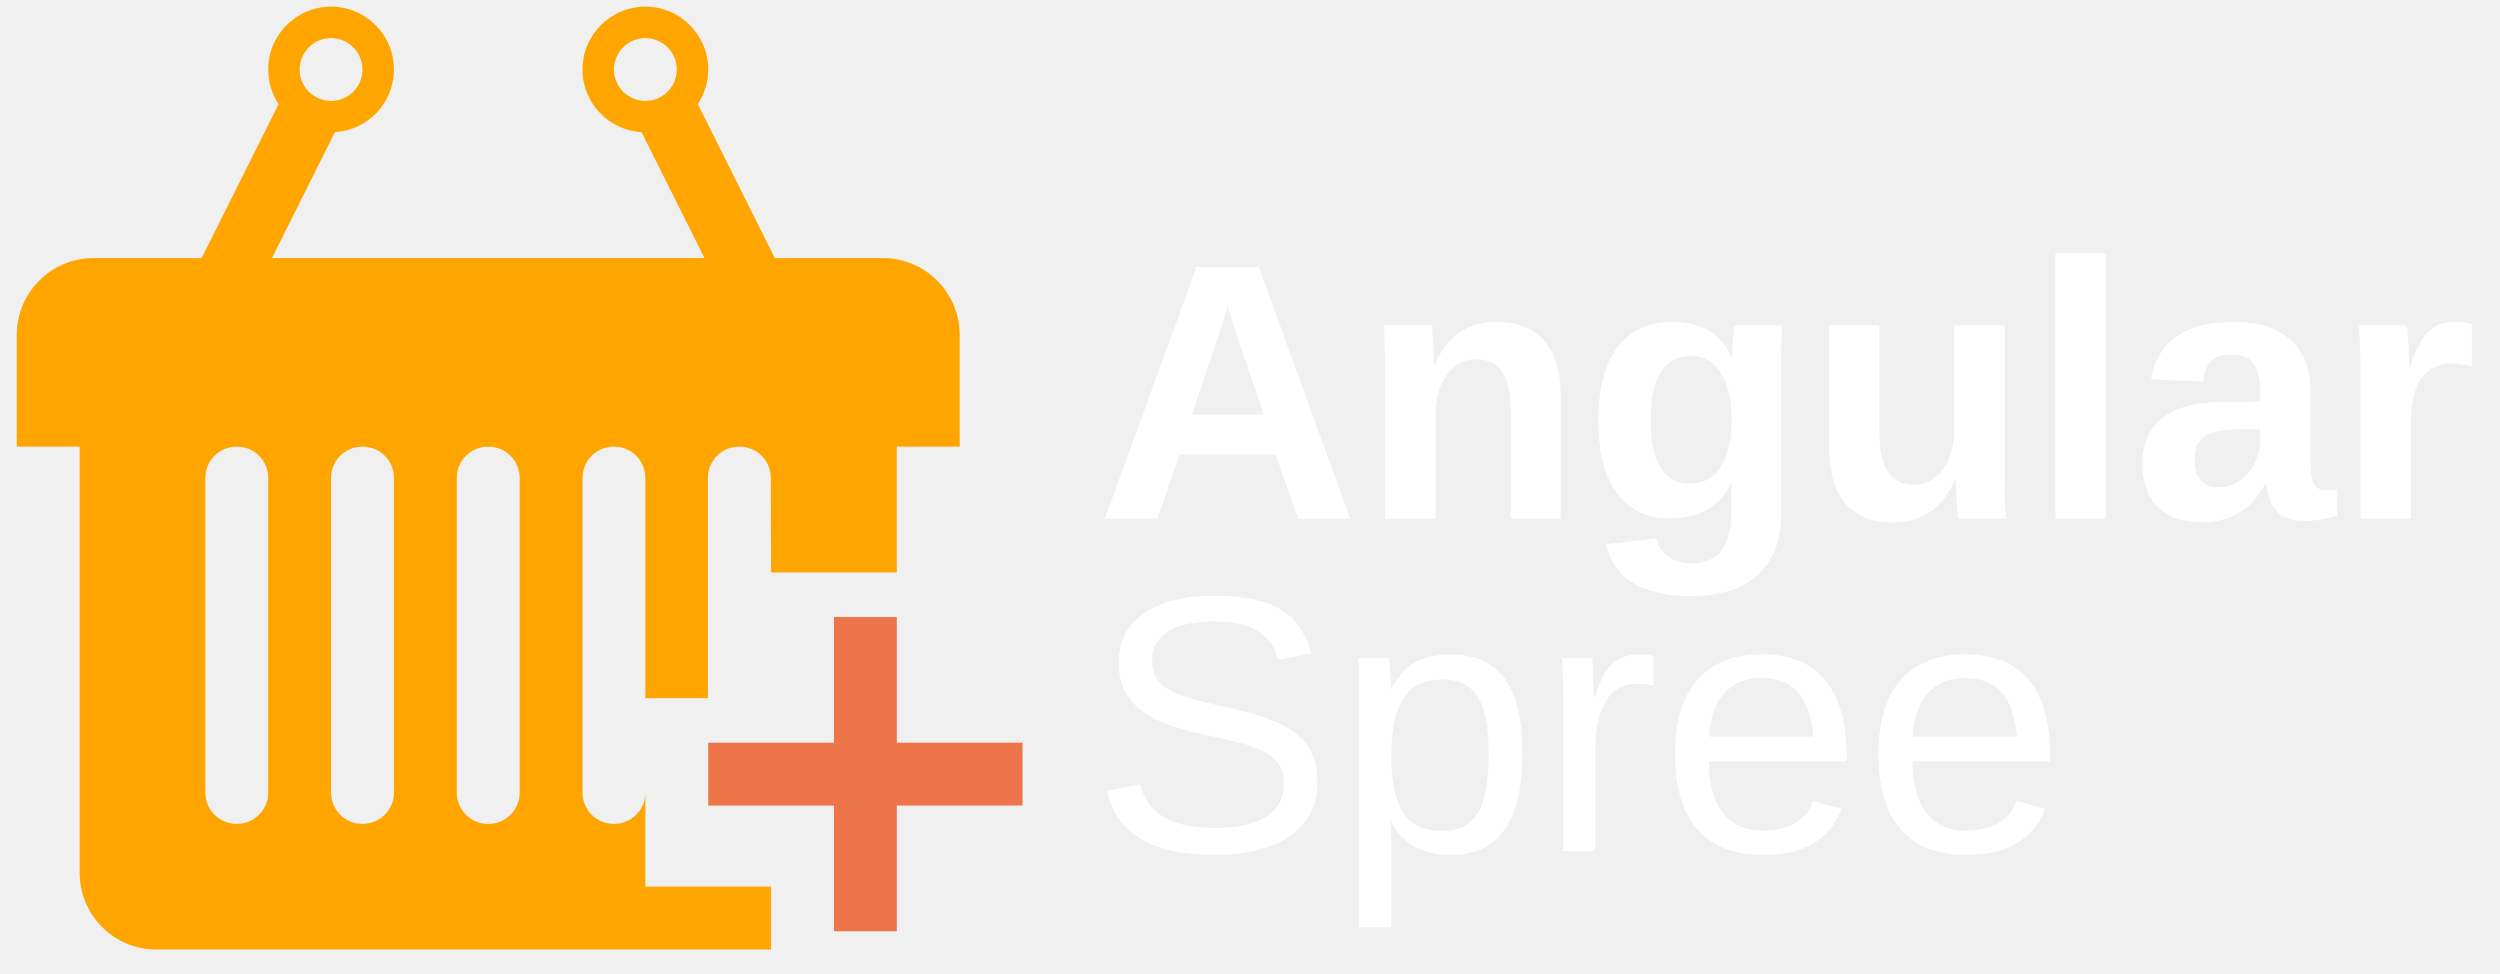
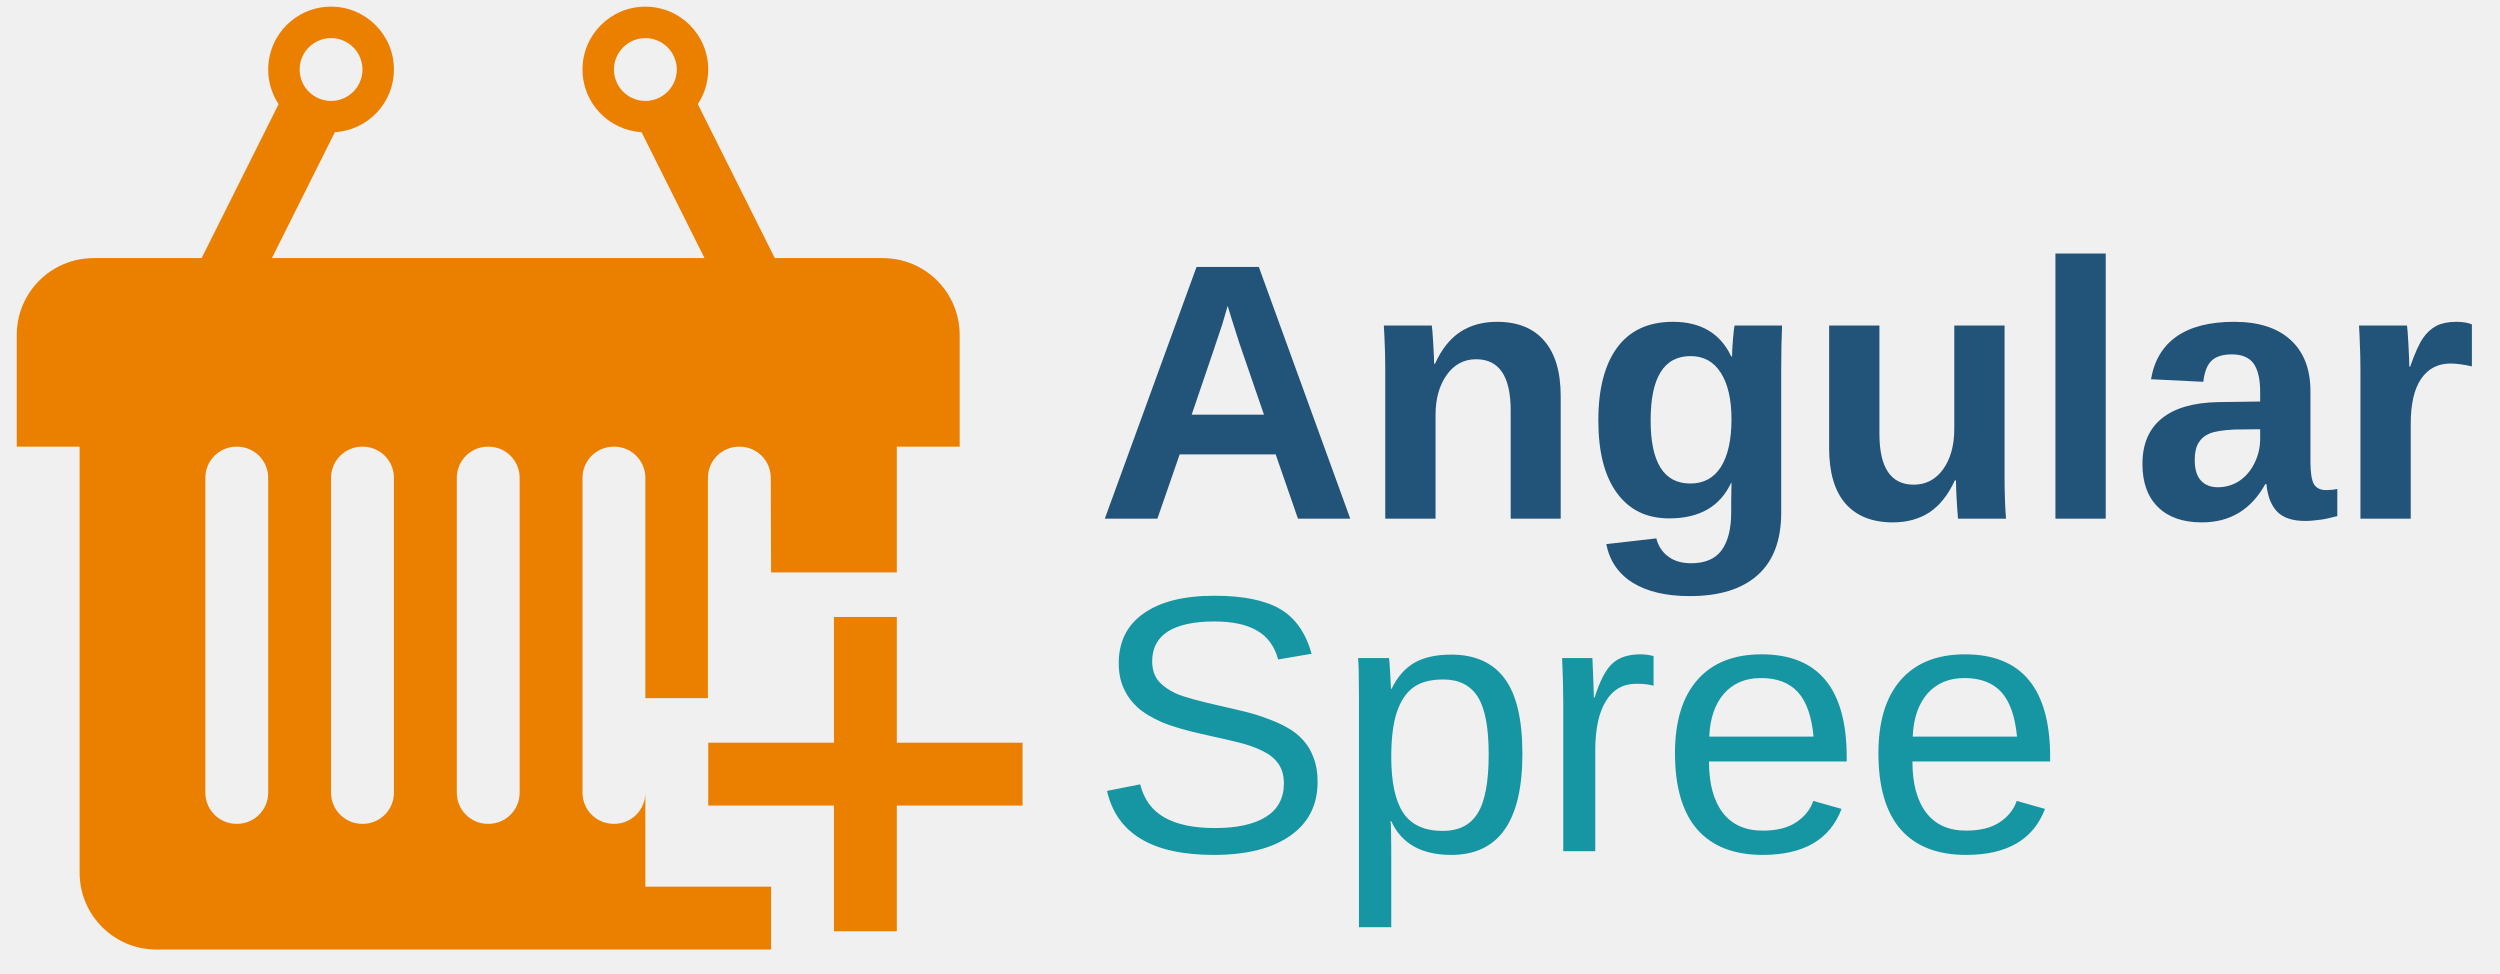
<svg xmlns="http://www.w3.org/2000/svg" _ngcontent-c2="" height="" preserveAspectRatio="xMidYMid meet" viewBox="100 200  745 290" width="">
-   <text _ngcontent-c2="" id="e1_texte" style="fill: white;font-family:Arial;font-size:20px;font-weight:bold;" transform="matrix(5.44941 0 0 5.44941 -1426.29 -1263.91)" x="340" y="297">Angular</text>
-   <text _ngcontent-c2="" id="e2_texte" style="fill: white;font-family:Arial;font-size:20px;font-weight:normal;" transform="matrix(5.44941 0 0 5.44941 -1426.29 -1263.91)" x="339.715" y="315.184">Spree</text>
-   <path _ngcontent-c2="" d="M-299.927,146.618v-16h16v-8h-16v-16h-8v16h-16v8h16v16Z" transform="matrix(2.34154 0 0 2.34154 1069.54 134.207)" style="   fill: #ed7549; " />
-   <path _ngcontent-c2="" d="M-403.927,139.167c0,5.4,4.378,9.778,9.778,9.778h78.222v-8h-16v-11.96c0,2.187,-1.773,3.96,-3.96,3.96h-0.08c-2.187,0,-3.96,-1.773,-3.96,-3.96v-40.08c0,-2.187,1.773,-3.96,3.96,-3.96h0.08c2.187,0,3.96,1.773,3.96,3.96v28.04h7.96v-28.04c0,-2.187,1.773,-3.96,3.96,-3.96h0.08c2.187,0,3.96,1.773,3.96,3.96l0.04,12.04h16v-16h8v-14.222c0,-5.4,-4.378,-9.778,-9.778,-9.778h-13.749l-9.798,-19.595c0.837,-1.264,1.325,-2.777,1.325,-4.405c0,-4.419,-3.581,-8,-8,-8s-8,3.581,-8,8c0,4.254,3.323,7.724,7.516,7.976l8.011,16.024h-55.054l8.012,-16.024c4.191,-0.253,7.515,-3.722,7.515,-7.976c0,-4.419,-3.581,-8,-8,-8s-8,3.581,-8,8c0,1.628,0.489,3.141,1.325,4.405l-9.798,19.595h-13.749c-5.4,0,-9.778,4.378,-9.778,9.778v14.222h8v54.222ZM-329.1,39.772c-0.747,0.747,-1.778,1.173,-2.827,1.173s-2.08,-0.427,-2.828,-1.173c-0.747,-0.747,-1.172,-1.778,-1.172,-2.827s0.426,-2.08,1.172,-2.827c0.748,-0.747,1.778,-1.173,2.828,-1.173s2.08,0.427,2.827,1.173s1.173,1.778,1.173,2.827c0,1.049,-0.427,2.08,-1.173,2.827ZM-374.755,34.118c0.748,-0.747,1.778,-1.173,2.828,-1.173s2.08,0.427,2.827,1.173s1.173,1.778,1.173,2.827c0,1.058,-0.427,2.089,-1.173,2.827c-0.747,0.747,-1.778,1.173,-2.827,1.173s-2.08,-0.427,-2.828,-1.173c-0.747,-0.738,-1.172,-1.769,-1.172,-2.827s0.426,-2.089,1.172,-2.827ZM-379.927,128.985c0,2.187,-1.773,3.96,-3.96,3.96h-0.08c-2.187,0,-3.96,-1.773,-3.96,-3.96v-40.08c0,-2.187,1.773,-3.96,3.96,-3.96h0.08c2.187,0,3.96,1.773,3.96,3.96v40.08ZM-355.927,88.905c0,-2.187,1.773,-3.96,3.96,-3.96h0.08c2.187,0,3.96,1.773,3.96,3.96v40.08c0,2.187,-1.773,3.96,-3.96,3.96h-0.08c-2.187,0,-3.96,-1.773,-3.96,-3.96v-40.08ZM-371.927,88.905c0,-2.187,1.773,-3.96,3.96,-3.96h0.08c2.187,0,3.96,1.773,3.96,3.96v40.08c0,2.187,-1.773,3.96,-3.96,3.96h-0.08c-2.187,0,-3.96,-1.773,-3.96,-3.96v-40.08Z" transform="matrix(2.34154 0 0 2.34154 1069.54 134.207)" style="   fill: orange; " />
+   <text _ngcontent-c2="" id="e1_texte" style="fill: #225378;font-family:Arial;font-size:20px;font-weight:bold;" transform="matrix(5.44941 0 0 5.44941 -1426.29 -1263.91)" x="340" y="297">Angular</text>
+   <text _ngcontent-c2="" id="e2_texte" style="fill: #1695A3;font-family:Arial;font-size:20px;font-weight:normal;" transform="matrix(5.44941 0 0 5.44941 -1426.29 -1263.91)" x="339.715" y="315.184">Spree</text>
+   <path _ngcontent-c2="" d="M-299.927,146.618v-16h16v-8h-16v-16h-8v16h-16v8h16v16Z" transform="matrix(2.34154 0 0 2.34154 1069.54 134.207)" style="   fill: #EB7F00; " />
+   <path _ngcontent-c2="" d="M-403.927,139.167c0,5.4,4.378,9.778,9.778,9.778h78.222v-8h-16v-11.96c0,2.187,-1.773,3.96,-3.96,3.96h-0.08c-2.187,0,-3.96,-1.773,-3.96,-3.96v-40.08c0,-2.187,1.773,-3.96,3.96,-3.96h0.08c2.187,0,3.96,1.773,3.96,3.96v28.04h7.96v-28.04c0,-2.187,1.773,-3.96,3.96,-3.96h0.08c2.187,0,3.96,1.773,3.96,3.96l0.04,12.04h16v-16h8v-14.222c0,-5.4,-4.378,-9.778,-9.778,-9.778h-13.749l-9.798,-19.595c0.837,-1.264,1.325,-2.777,1.325,-4.405c0,-4.419,-3.581,-8,-8,-8s-8,3.581,-8,8c0,4.254,3.323,7.724,7.516,7.976l8.011,16.024h-55.054l8.012,-16.024c4.191,-0.253,7.515,-3.722,7.515,-7.976c0,-4.419,-3.581,-8,-8,-8s-8,3.581,-8,8c0,1.628,0.489,3.141,1.325,4.405l-9.798,19.595h-13.749c-5.4,0,-9.778,4.378,-9.778,9.778v14.222h8v54.222ZM-329.1,39.772c-0.747,0.747,-1.778,1.173,-2.827,1.173s-2.08,-0.427,-2.828,-1.173c-0.747,-0.747,-1.172,-1.778,-1.172,-2.827s0.426,-2.08,1.172,-2.827c0.748,-0.747,1.778,-1.173,2.828,-1.173s2.08,0.427,2.827,1.173s1.173,1.778,1.173,2.827c0,1.049,-0.427,2.08,-1.173,2.827ZM-374.755,34.118c0.748,-0.747,1.778,-1.173,2.828,-1.173s2.08,0.427,2.827,1.173s1.173,1.778,1.173,2.827c0,1.058,-0.427,2.089,-1.173,2.827c-0.747,0.747,-1.778,1.173,-2.827,1.173s-2.08,-0.427,-2.828,-1.173c-0.747,-0.738,-1.172,-1.769,-1.172,-2.827s0.426,-2.089,1.172,-2.827ZM-379.927,128.985c0,2.187,-1.773,3.96,-3.96,3.96h-0.08c-2.187,0,-3.96,-1.773,-3.96,-3.96v-40.08c0,-2.187,1.773,-3.96,3.96,-3.96h0.08c2.187,0,3.96,1.773,3.96,3.96v40.08ZM-355.927,88.905c0,-2.187,1.773,-3.96,3.96,-3.96h0.08c2.187,0,3.96,1.773,3.96,3.96v40.08c0,2.187,-1.773,3.96,-3.96,3.96h-0.08c-2.187,0,-3.96,-1.773,-3.96,-3.96v-40.08ZM-371.927,88.905c0,-2.187,1.773,-3.96,3.96,-3.96h0.08c2.187,0,3.96,1.773,3.96,3.96v40.08c0,2.187,-1.773,3.96,-3.96,3.96h-0.08c-2.187,0,-3.96,-1.773,-3.96,-3.96v-40.08Z" transform="matrix(2.34154 0 0 2.34154 1069.54 134.207)" style="   fill: #EB7F00; " />
</svg>
